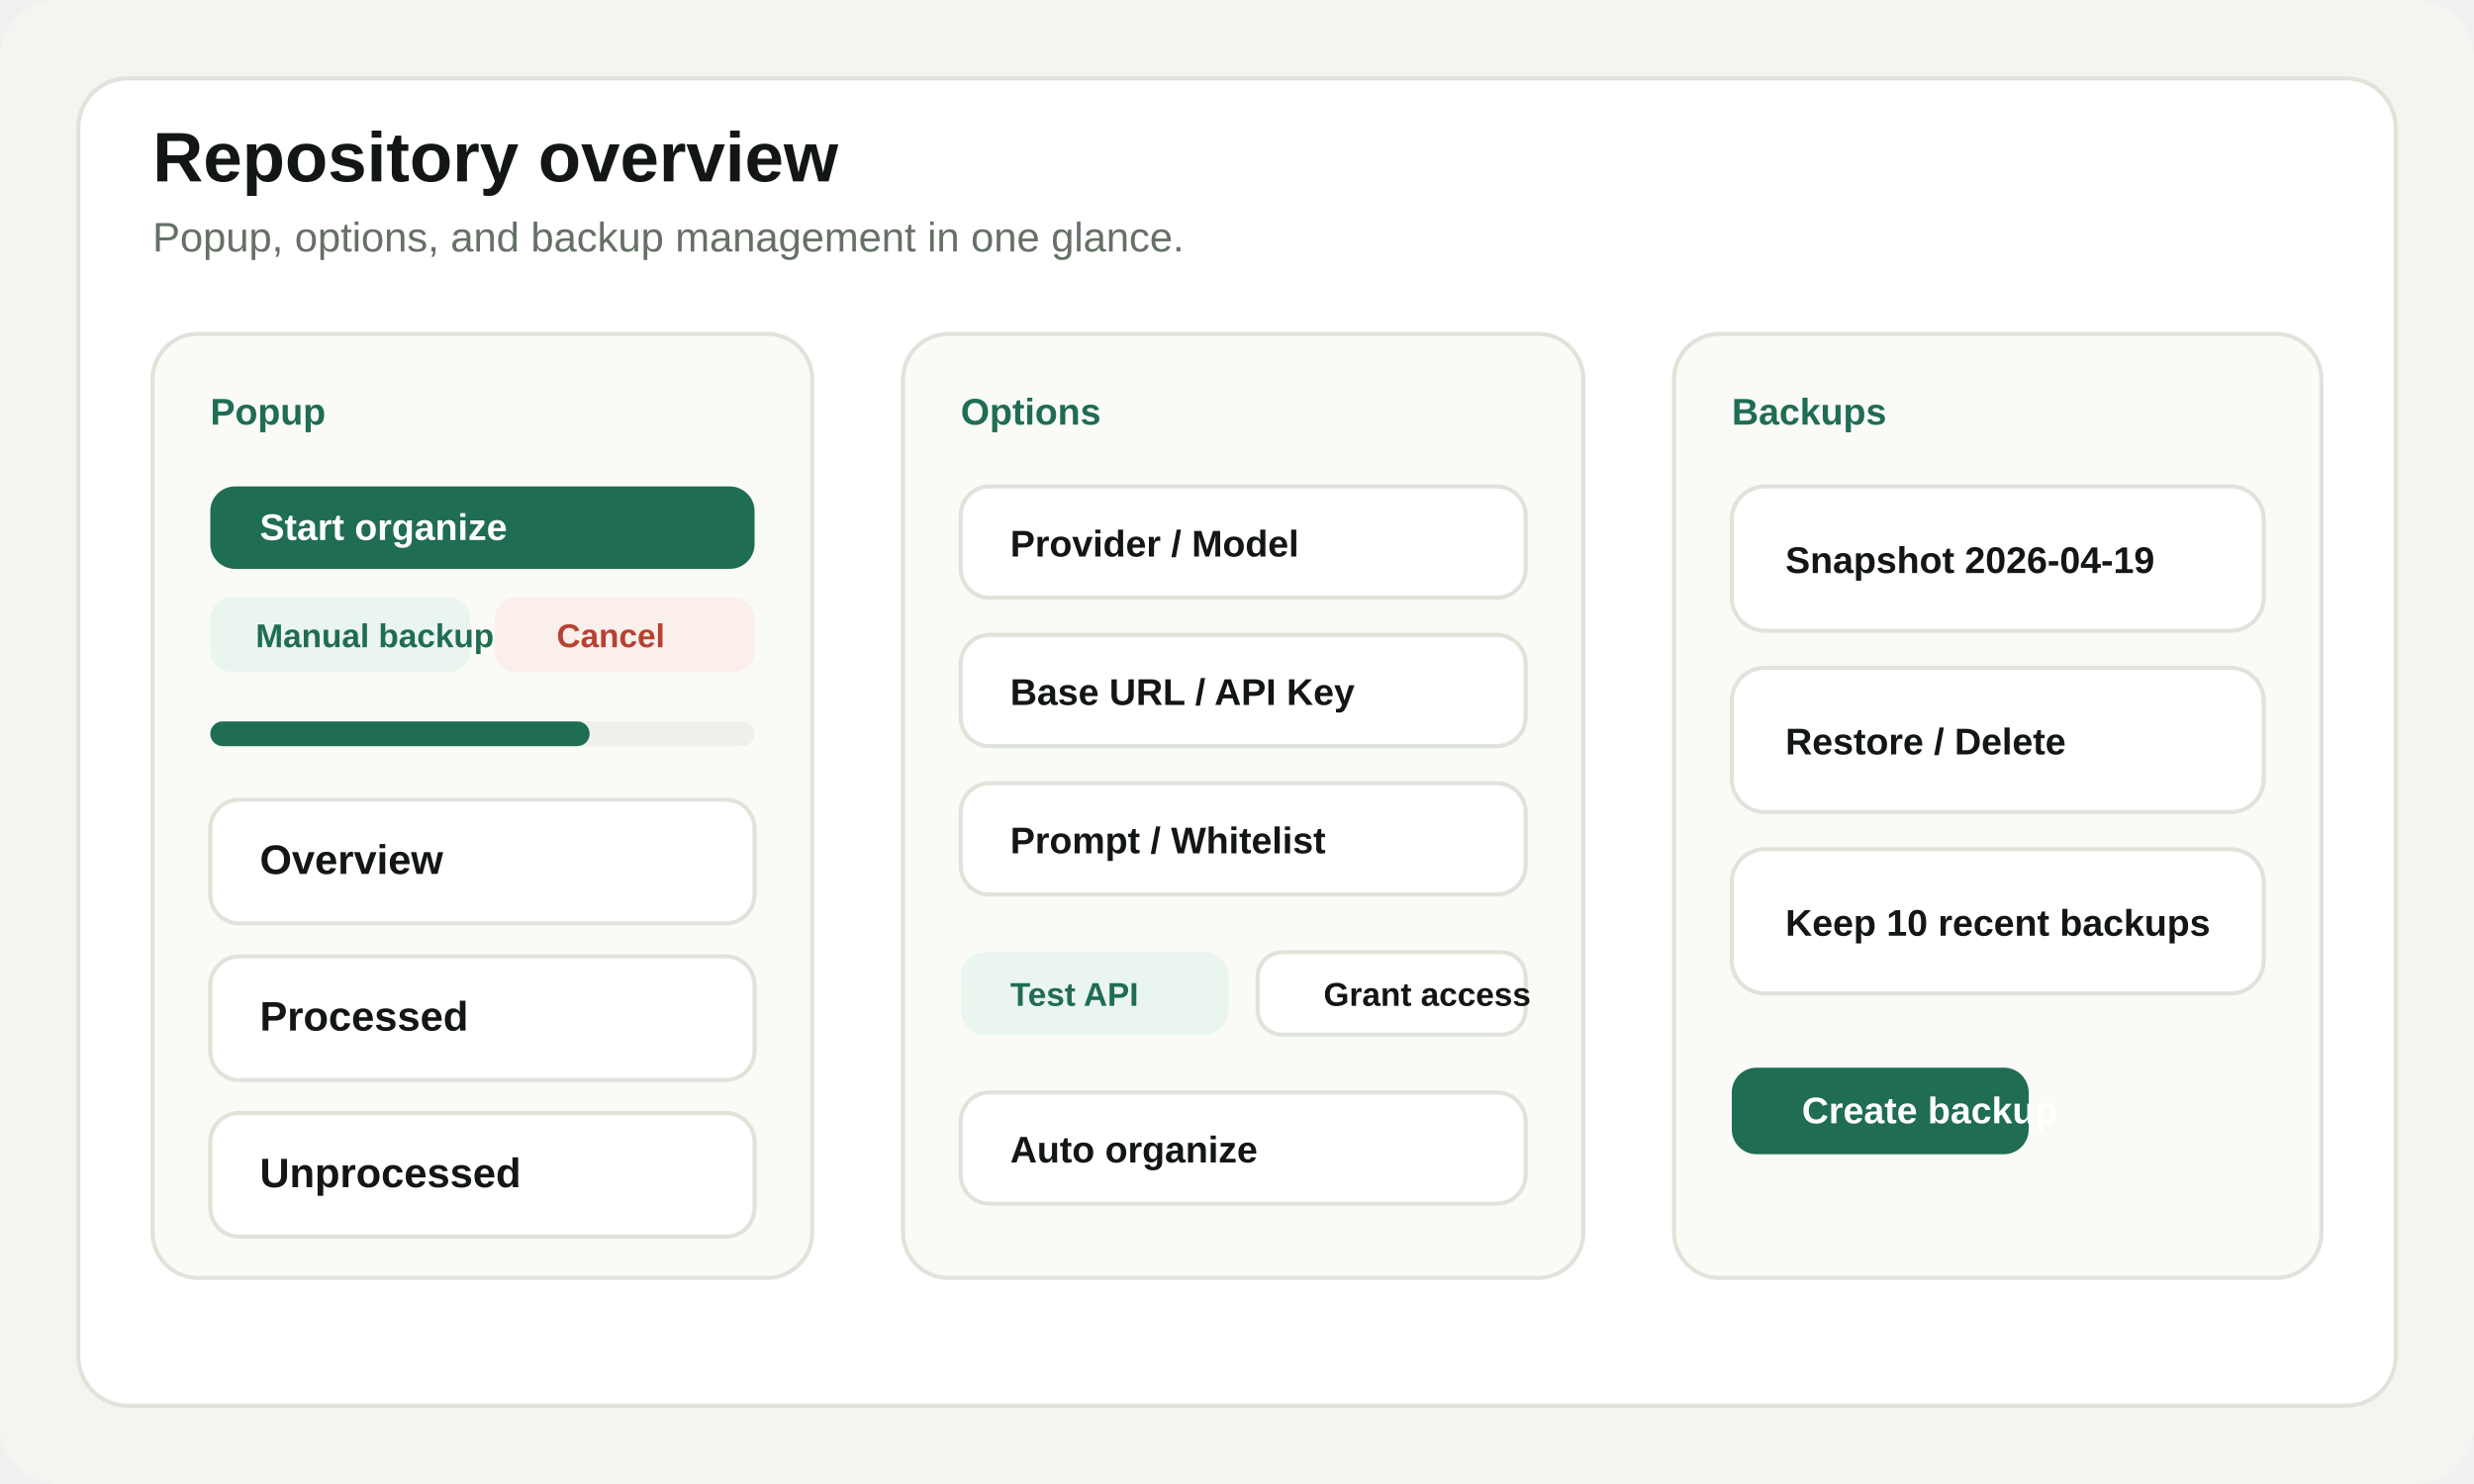
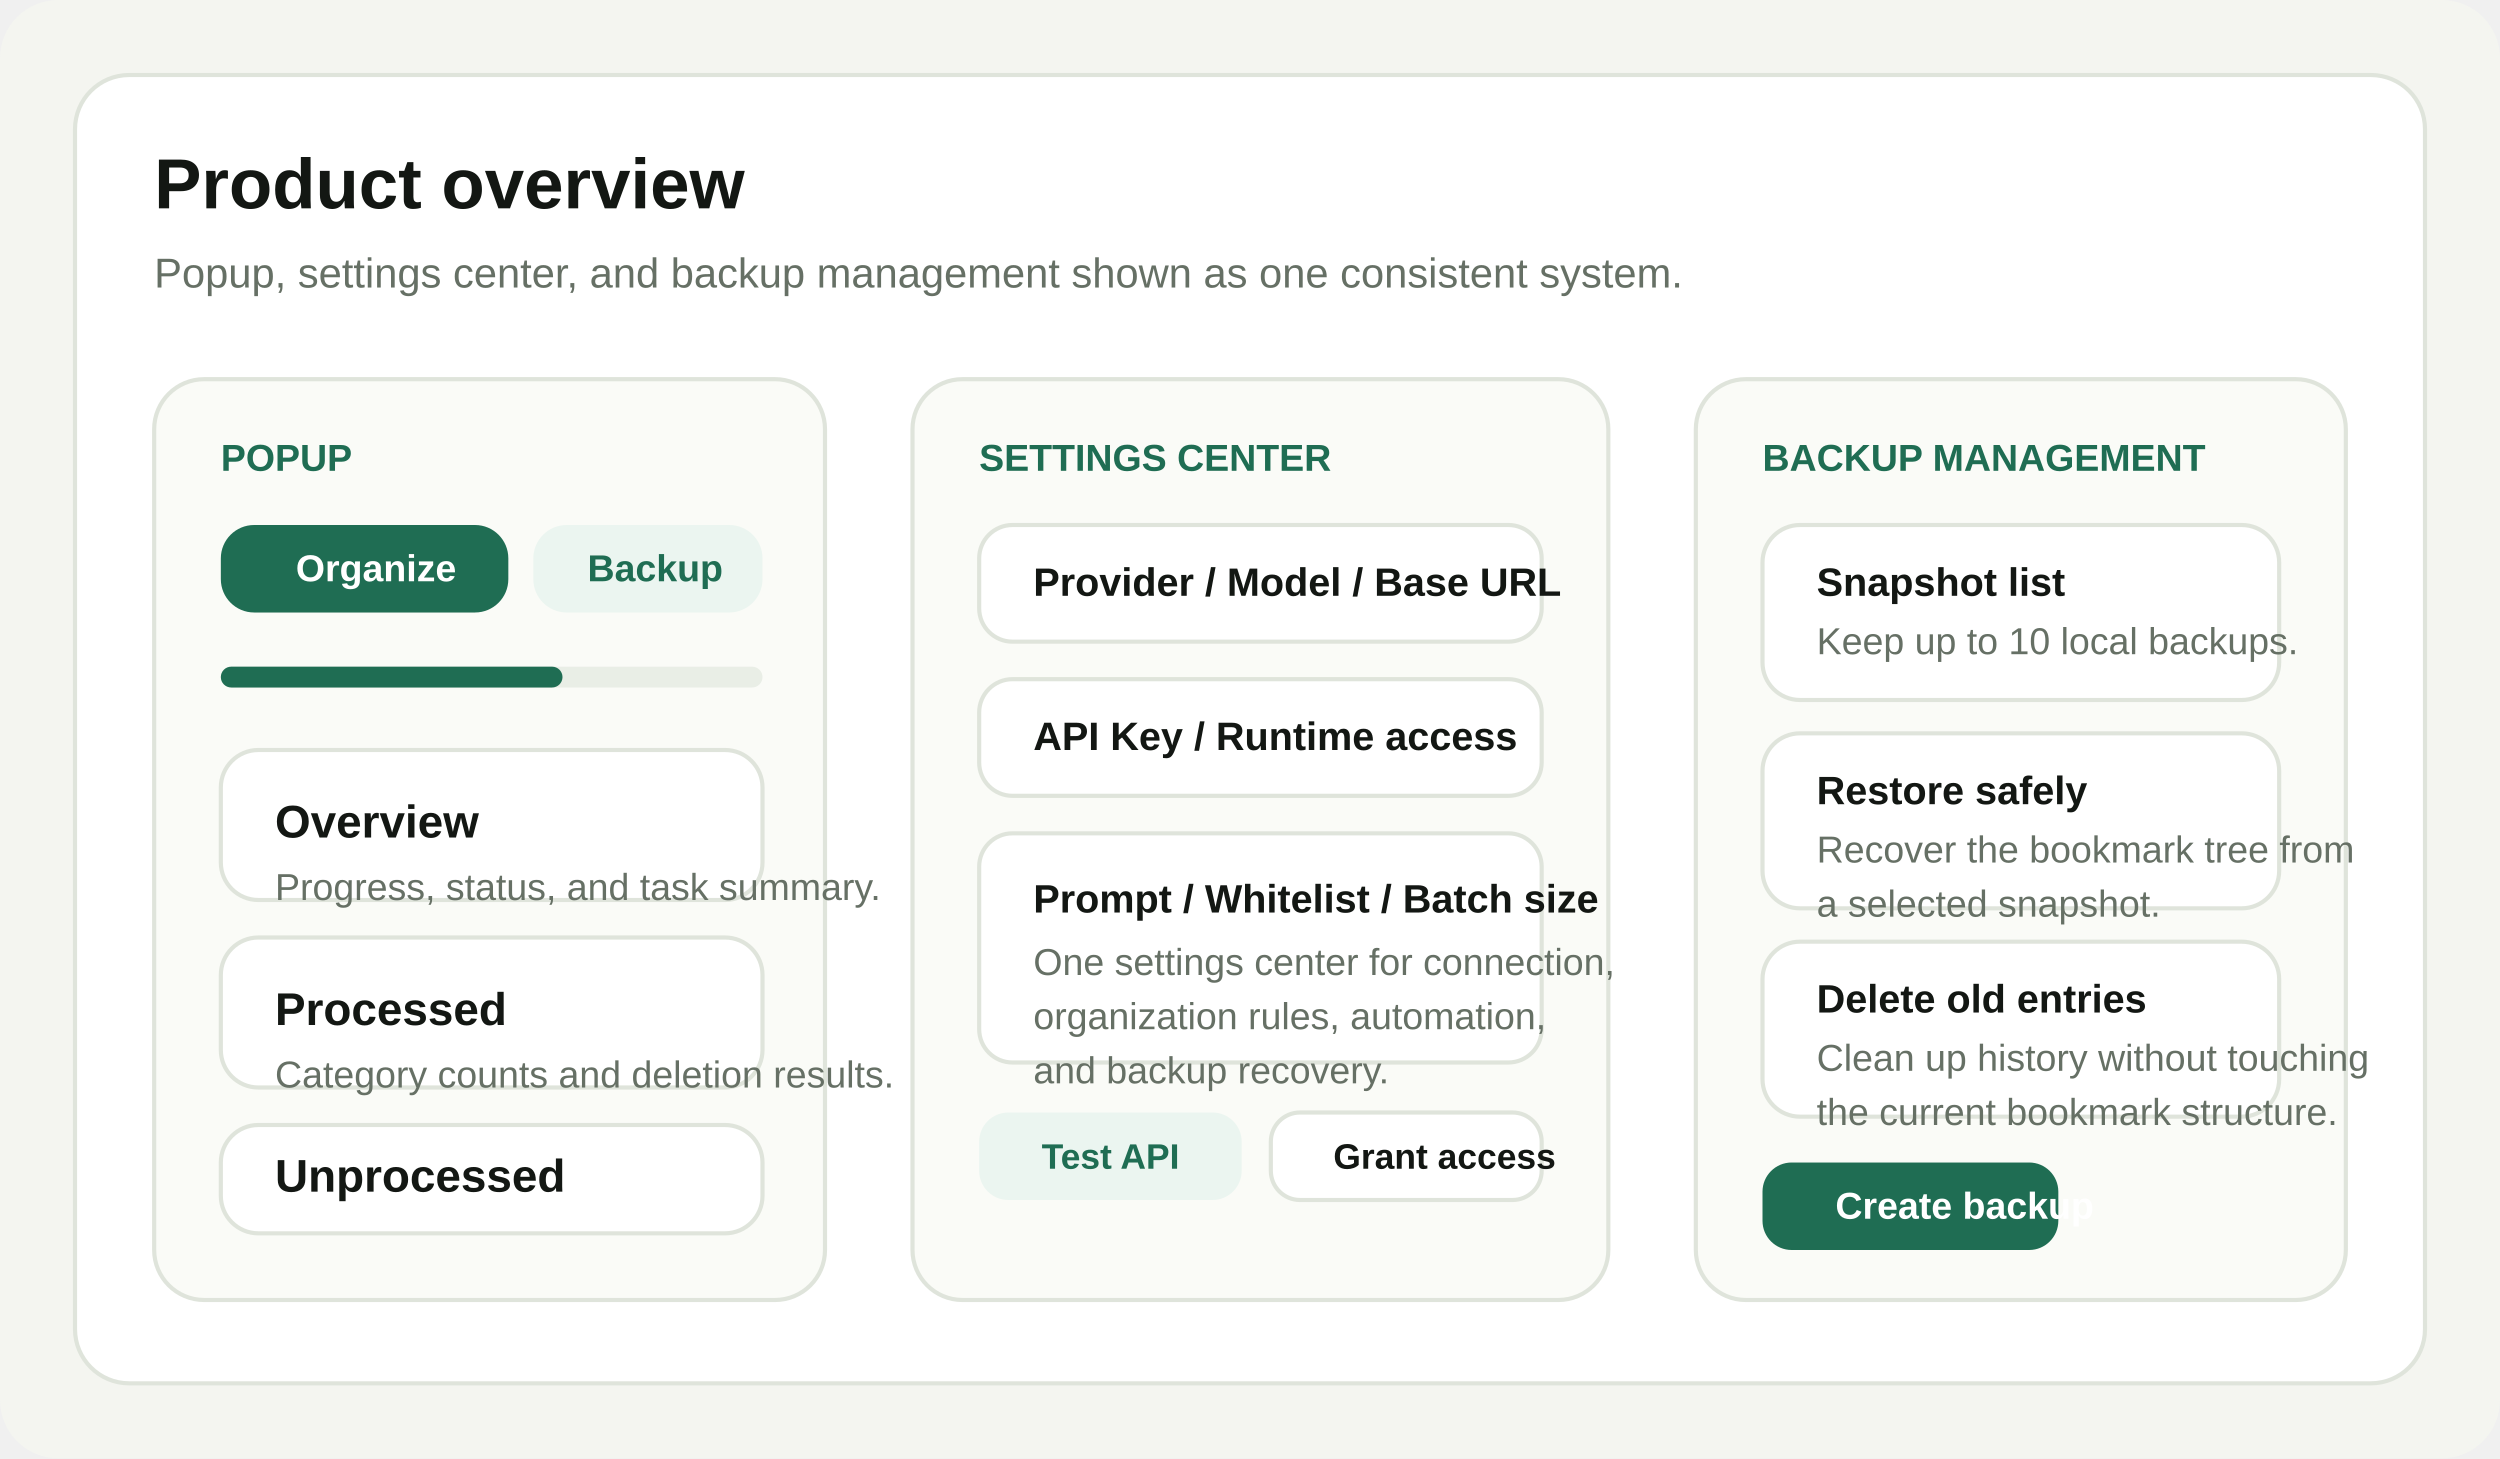
- <svg xmlns="http://www.w3.org/2000/svg" width="1200" height="720" viewBox="0 0 1200 720" fill="none">
-   <rect width="1200" height="720" rx="28" fill="#F4F5F0" />
-   <rect x="38" y="38" width="1124" height="644" rx="24" fill="#FFFFFF" stroke="#DFE4DB" stroke-width="2" />
-   <text x="74" y="88" fill="#131713" font-family="Arial, sans-serif" font-size="34" font-weight="700">Repository overview</text>
-   <text x="74" y="122" fill="#667065" font-family="Arial, sans-serif" font-size="20">Popup, options, and backup management in one glance.</text>
-   <rect x="74" y="162" width="320" height="458" rx="22" fill="#FAFBF7" stroke="#DFE4DB" stroke-width="2" />
-   <rect x="438" y="162" width="330" height="458" rx="22" fill="#FAFBF7" stroke="#DFE4DB" stroke-width="2" />
-   <rect x="812" y="162" width="314" height="458" rx="22" fill="#FAFBF7" stroke="#DFE4DB" stroke-width="2" />
-   <text x="102" y="206" fill="#1F6D53" font-family="Arial, sans-serif" font-size="18" font-weight="700">Popup</text>
-   <text x="466" y="206" fill="#1F6D53" font-family="Arial, sans-serif" font-size="18" font-weight="700">Options</text>
-   <text x="840" y="206" fill="#1F6D53" font-family="Arial, sans-serif" font-size="18" font-weight="700">Backups</text>
-   <rect x="102" y="236" width="264" height="40" rx="12" fill="#1F6D53" />
-   <rect x="102" y="290" width="126" height="36" rx="10" fill="#EBF5F0" />
-   <rect x="240" y="290" width="126" height="36" rx="10" fill="#FBEFEC" />
-   <rect x="102" y="350" width="264" height="12" rx="6" fill="#EEF1EA" />
-   <rect x="102" y="350" width="184" height="12" rx="6" fill="#1F6D53" />
-   <rect x="102" y="388" width="264" height="60" rx="14" fill="#FFFFFF" stroke="#DFE4DB" stroke-width="2" />
-   <rect x="102" y="464" width="264" height="60" rx="14" fill="#FFFFFF" stroke="#DFE4DB" stroke-width="2" />
-   <rect x="102" y="540" width="264" height="60" rx="14" fill="#FFFFFF" stroke="#DFE4DB" stroke-width="2" />
-   <text x="126" y="262" fill="#FFFFFF" font-family="Arial, sans-serif" font-size="18" font-weight="700">Start organize</text>
-   <text x="124" y="314" fill="#1F6D53" font-family="Arial, sans-serif" font-size="16" font-weight="700">Manual backup</text>
-   <text x="270" y="314" fill="#B64231" font-family="Arial, sans-serif" font-size="16" font-weight="700">Cancel</text>
-   <text x="126" y="424" fill="#131713" font-family="Arial, sans-serif" font-size="20" font-weight="700">Overview</text>
-   <text x="126" y="500" fill="#131713" font-family="Arial, sans-serif" font-size="20" font-weight="700">Processed</text>
-   <text x="126" y="576" fill="#131713" font-family="Arial, sans-serif" font-size="20" font-weight="700">Unprocessed</text>
-   <rect x="466" y="236" width="274" height="54" rx="14" fill="#FFFFFF" stroke="#DFE4DB" stroke-width="2" />
-   <rect x="466" y="308" width="274" height="54" rx="14" fill="#FFFFFF" stroke="#DFE4DB" stroke-width="2" />
-   <rect x="466" y="380" width="274" height="54" rx="14" fill="#FFFFFF" stroke="#DFE4DB" stroke-width="2" />
-   <rect x="466" y="462" width="130" height="40" rx="12" fill="#EBF5F0" />
-   <rect x="610" y="462" width="130" height="40" rx="12" fill="#FFFFFF" stroke="#DFE4DB" stroke-width="2" />
-   <rect x="466" y="530" width="274" height="54" rx="14" fill="#FFFFFF" stroke="#DFE4DB" stroke-width="2" />
-   <text x="490" y="270" fill="#131713" font-family="Arial, sans-serif" font-size="18" font-weight="700">Provider / Model</text>
-   <text x="490" y="342" fill="#131713" font-family="Arial, sans-serif" font-size="18" font-weight="700">Base URL / API Key</text>
-   <text x="490" y="414" fill="#131713" font-family="Arial, sans-serif" font-size="18" font-weight="700">Prompt / Whitelist</text>
-   <text x="490" y="488" fill="#1F6D53" font-family="Arial, sans-serif" font-size="16" font-weight="700">Test API</text>
-   <text x="642" y="488" fill="#131713" font-family="Arial, sans-serif" font-size="16" font-weight="700">Grant access</text>
-   <text x="490" y="564" fill="#131713" font-family="Arial, sans-serif" font-size="18" font-weight="700">Auto organize</text>
-   <rect x="840" y="236" width="258" height="70" rx="16" fill="#FFFFFF" stroke="#DFE4DB" stroke-width="2" />
-   <rect x="840" y="324" width="258" height="70" rx="16" fill="#FFFFFF" stroke="#DFE4DB" stroke-width="2" />
-   <rect x="840" y="412" width="258" height="70" rx="16" fill="#FFFFFF" stroke="#DFE4DB" stroke-width="2" />
-   <rect x="840" y="518" width="144" height="42" rx="12" fill="#1F6D53" />
-   <text x="866" y="278" fill="#131713" font-family="Arial, sans-serif" font-size="18" font-weight="700">Snapshot 2026-04-19</text>
-   <text x="866" y="366" fill="#131713" font-family="Arial, sans-serif" font-size="18" font-weight="700">Restore / Delete</text>
-   <text x="866" y="454" fill="#131713" font-family="Arial, sans-serif" font-size="18" font-weight="700">Keep 10 recent backups</text>
-   <text x="874" y="545" fill="#FFFFFF" font-family="Arial, sans-serif" font-size="18" font-weight="700">Create backup</text>
+ <svg xmlns="http://www.w3.org/2000/svg" width="1200" height="700" viewBox="0 0 1200 700" fill="none">
+   <rect width="1200" height="700" rx="28" fill="#F4F5F0" />
+   <rect x="36" y="36" width="1128" height="628" rx="26" fill="#FFFFFF" stroke="#DFE4DB" stroke-width="2" />
+   <text x="74" y="100" fill="#131713" font-family="Arial, sans-serif" font-size="34" font-weight="700">Product overview</text>
+   <text x="74" y="138" fill="#667065" font-family="Arial, sans-serif" font-size="20">Popup, settings center, and backup management shown as one consistent system.</text>
+   <rect x="74" y="182" width="322" height="442" rx="24" fill="#FAFBF7" stroke="#DFE4DB" stroke-width="2" />
+   <rect x="438" y="182" width="334" height="442" rx="24" fill="#FAFBF7" stroke="#DFE4DB" stroke-width="2" />
+   <rect x="814" y="182" width="312" height="442" rx="24" fill="#FAFBF7" stroke="#DFE4DB" stroke-width="2" />
+   <text x="106" y="226" fill="#1F6D53" font-family="Arial, sans-serif" font-size="18" font-weight="700">POPUP</text>
+   <text x="470" y="226" fill="#1F6D53" font-family="Arial, sans-serif" font-size="18" font-weight="700">SETTINGS CENTER</text>
+   <text x="846" y="226" fill="#1F6D53" font-family="Arial, sans-serif" font-size="18" font-weight="700">BACKUP MANAGEMENT</text>
+   <rect x="106" y="252" width="138" height="42" rx="16" fill="#1F6D53" />
+   <rect x="256" y="252" width="110" height="42" rx="16" fill="#EBF5F0" />
+   <text x="142" y="279" fill="#FFFFFF" font-family="Arial, sans-serif" font-size="18" font-weight="700">Organize</text>
+   <text x="282" y="279" fill="#1F6D53" font-family="Arial, sans-serif" font-size="18" font-weight="700">Backup</text>
+   <rect x="106" y="320" width="260" height="10" rx="5" fill="#E9EEE6" />
+   <rect x="106" y="320" width="164" height="10" rx="5" fill="#1F6D53" />
+   <rect x="106" y="360" width="260" height="72" rx="18" fill="#FFFFFF" stroke="#DFE4DB" stroke-width="2" />
+   <rect x="106" y="450" width="260" height="72" rx="18" fill="#FFFFFF" stroke="#DFE4DB" stroke-width="2" />
+   <rect x="106" y="540" width="260" height="52" rx="18" fill="#FFFFFF" stroke="#DFE4DB" stroke-width="2" />
+   <text x="132" y="402" fill="#131713" font-family="Arial, sans-serif" font-size="22" font-weight="700">Overview</text>
+   <text x="132" y="432" fill="#667065" font-family="Arial, sans-serif" font-size="18">Progress, status, and task summary.</text>
+   <text x="132" y="492" fill="#131713" font-family="Arial, sans-serif" font-size="22" font-weight="700">Processed</text>
+   <text x="132" y="522" fill="#667065" font-family="Arial, sans-serif" font-size="18">Category counts and deletion results.</text>
+   <text x="132" y="572" fill="#131713" font-family="Arial, sans-serif" font-size="22" font-weight="700">Unprocessed</text>
+   <rect x="470" y="252" width="270" height="56" rx="16" fill="#FFFFFF" stroke="#DFE4DB" stroke-width="2" />
+   <rect x="470" y="326" width="270" height="56" rx="16" fill="#FFFFFF" stroke="#DFE4DB" stroke-width="2" />
+   <rect x="470" y="400" width="270" height="110" rx="16" fill="#FFFFFF" stroke="#DFE4DB" stroke-width="2" />
+   <rect x="470" y="534" width="126" height="42" rx="14" fill="#EBF5F0" />
+   <rect x="610" y="534" width="130" height="42" rx="14" fill="#FFFFFF" stroke="#DFE4DB" stroke-width="2" />
+   <text x="496" y="286" fill="#131713" font-family="Arial, sans-serif" font-size="19" font-weight="700">Provider / Model / Base URL</text>
+   <text x="496" y="360" fill="#131713" font-family="Arial, sans-serif" font-size="19" font-weight="700">API Key / Runtime access</text>
+   <text x="496" y="438" fill="#131713" font-family="Arial, sans-serif" font-size="19" font-weight="700">Prompt / Whitelist / Batch size</text>
+   <text x="496" y="468" fill="#667065" font-family="Arial, sans-serif" font-size="18">One settings center for connection,</text>
+   <text x="496" y="494" fill="#667065" font-family="Arial, sans-serif" font-size="18">organization rules, automation,</text>
+   <text x="496" y="520" fill="#667065" font-family="Arial, sans-serif" font-size="18">and backup recovery.</text>
+   <text x="500" y="561" fill="#1F6D53" font-family="Arial, sans-serif" font-size="17" font-weight="700">Test API</text>
+   <text x="640" y="561" fill="#131713" font-family="Arial, sans-serif" font-size="17" font-weight="700">Grant access</text>
+   <rect x="846" y="252" width="248" height="84" rx="18" fill="#FFFFFF" stroke="#DFE4DB" stroke-width="2" />
+   <rect x="846" y="352" width="248" height="84" rx="18" fill="#FFFFFF" stroke="#DFE4DB" stroke-width="2" />
+   <rect x="846" y="452" width="248" height="84" rx="18" fill="#FFFFFF" stroke="#DFE4DB" stroke-width="2" />
+   <rect x="846" y="558" width="142" height="42" rx="14" fill="#1F6D53" />
+   <text x="872" y="286" fill="#131713" font-family="Arial, sans-serif" font-size="19" font-weight="700">Snapshot list</text>
+   <text x="872" y="314" fill="#667065" font-family="Arial, sans-serif" font-size="18">Keep up to 10 local backups.</text>
+   <text x="872" y="386" fill="#131713" font-family="Arial, sans-serif" font-size="19" font-weight="700">Restore safely</text>
+   <text x="872" y="414" fill="#667065" font-family="Arial, sans-serif" font-size="18">Recover the bookmark tree from</text>
+   <text x="872" y="440" fill="#667065" font-family="Arial, sans-serif" font-size="18">a selected snapshot.</text>
+   <text x="872" y="486" fill="#131713" font-family="Arial, sans-serif" font-size="19" font-weight="700">Delete old entries</text>
+   <text x="872" y="514" fill="#667065" font-family="Arial, sans-serif" font-size="18">Clean up history without touching</text>
+   <text x="872" y="540" fill="#667065" font-family="Arial, sans-serif" font-size="18">the current bookmark structure.</text>
+   <text x="881" y="585" fill="#FFFFFF" font-family="Arial, sans-serif" font-size="18" font-weight="700">Create backup</text>
</svg>
